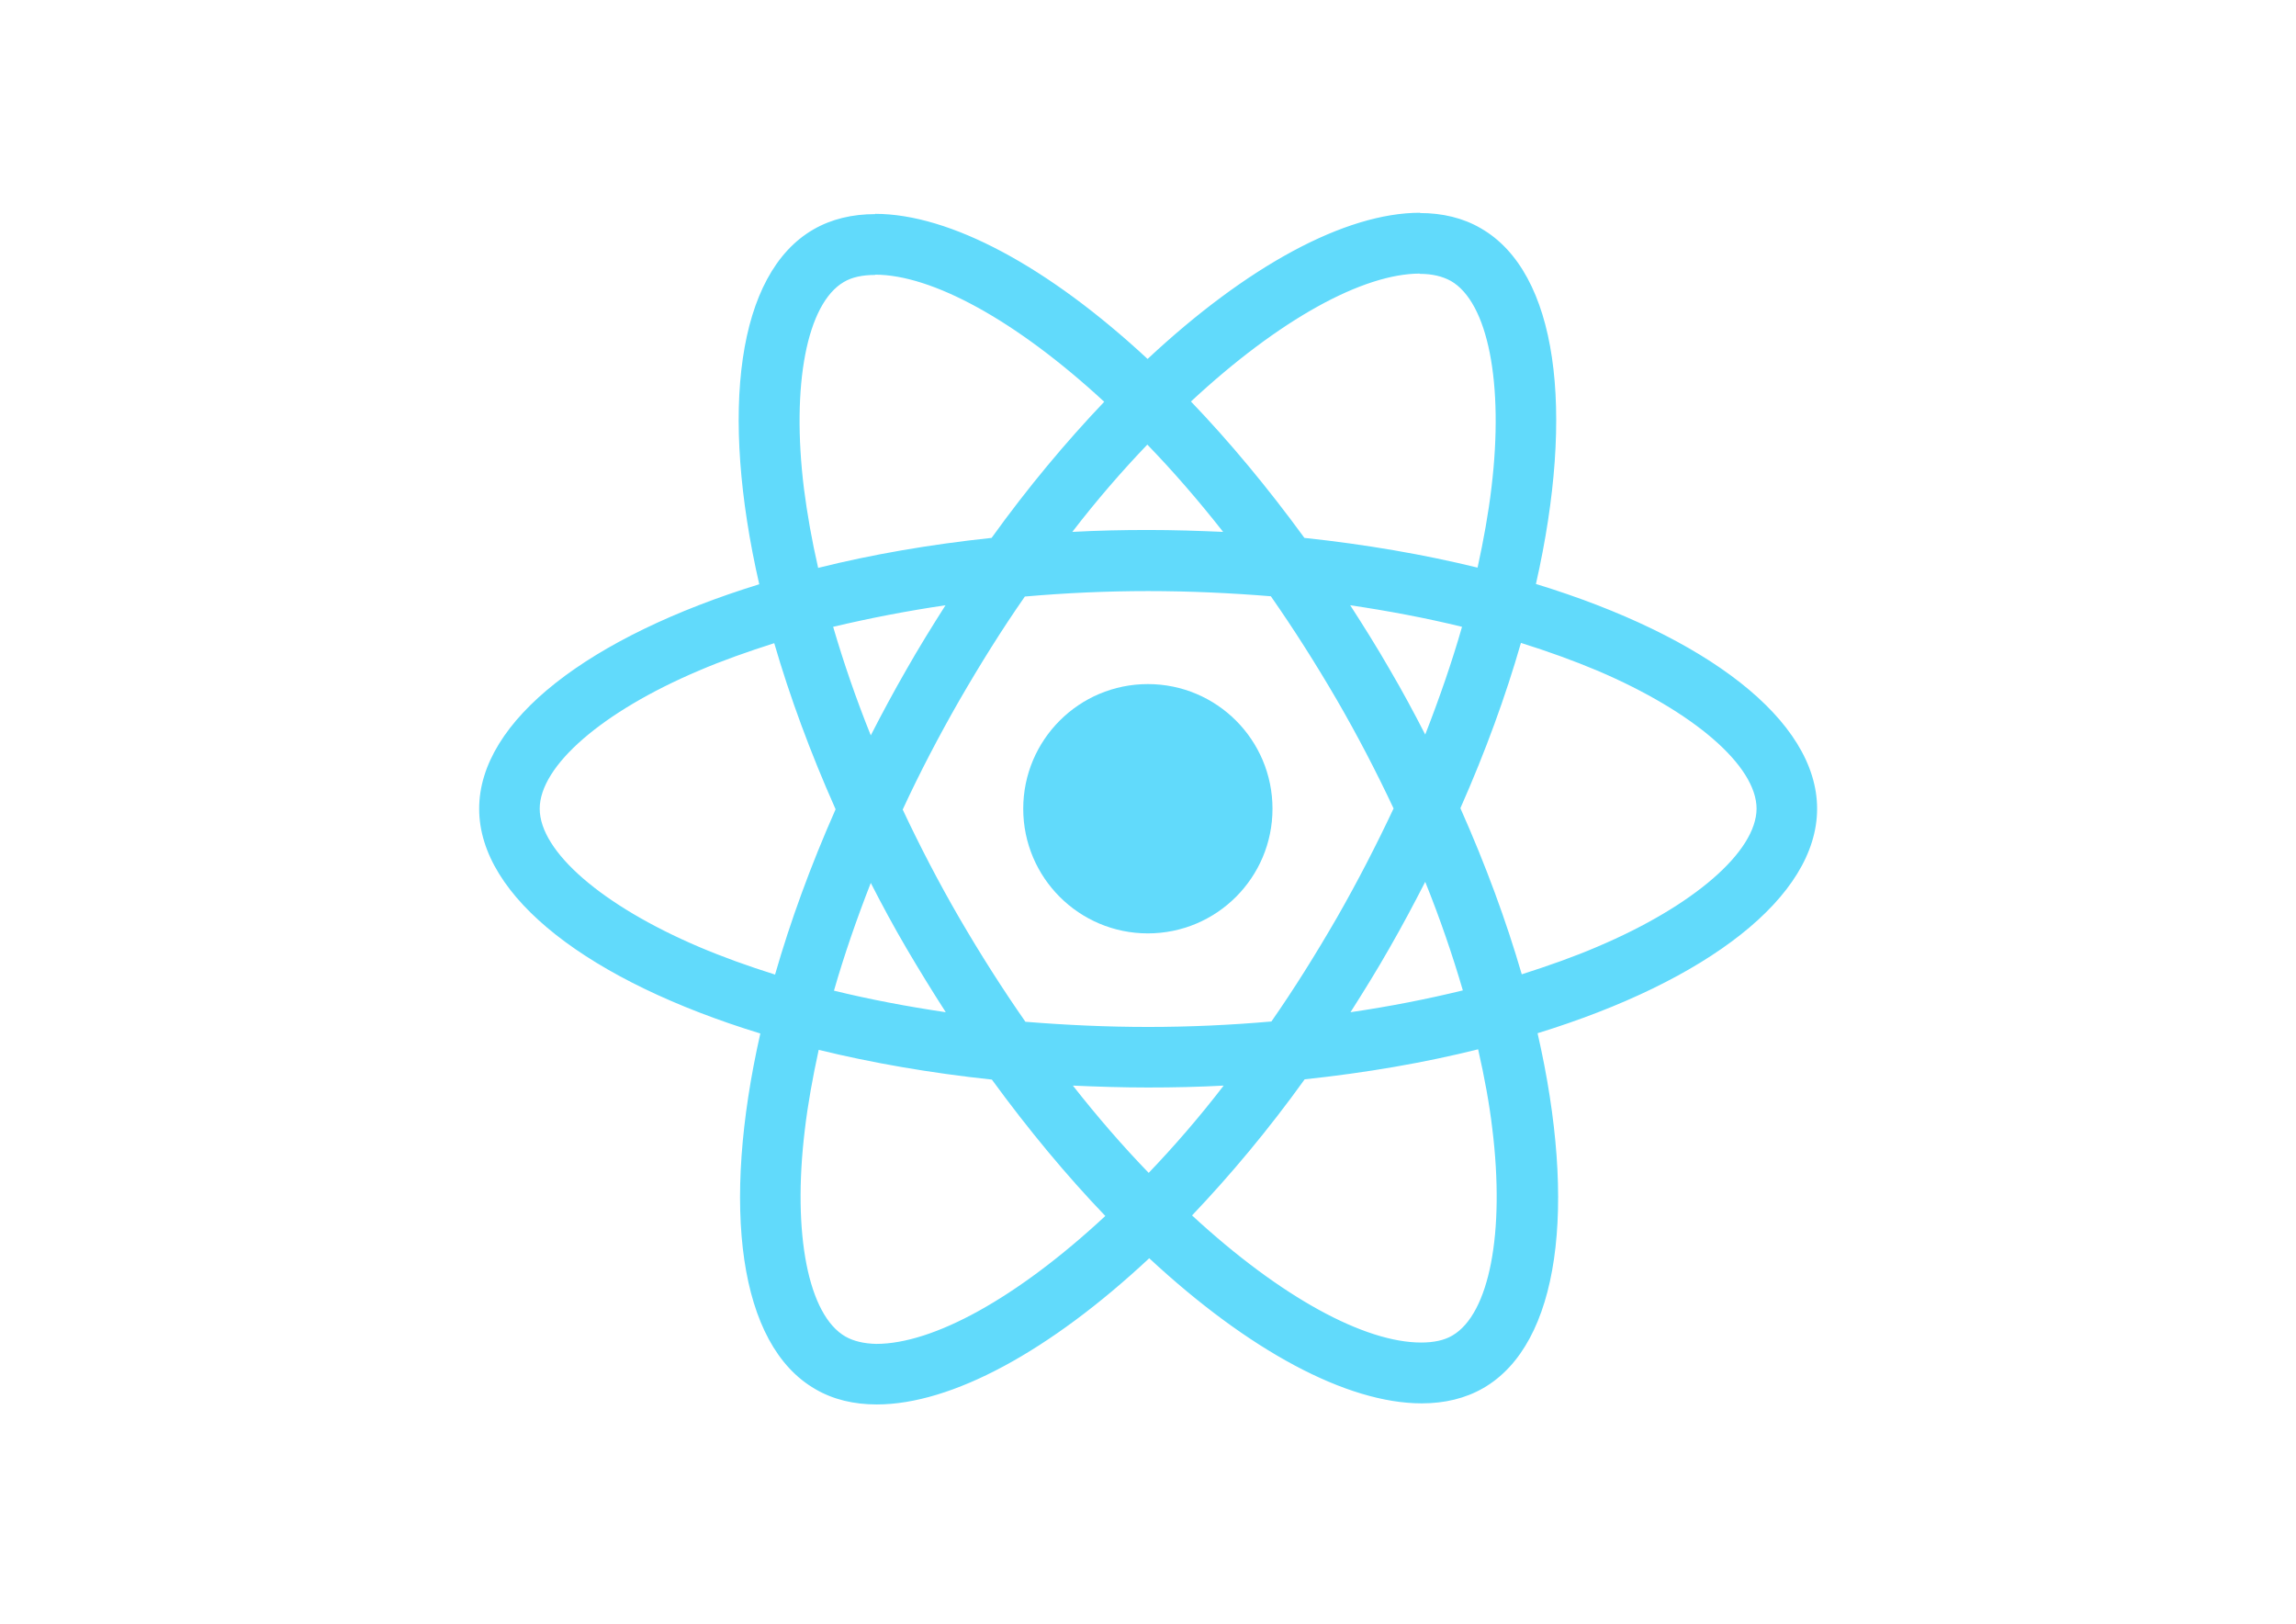
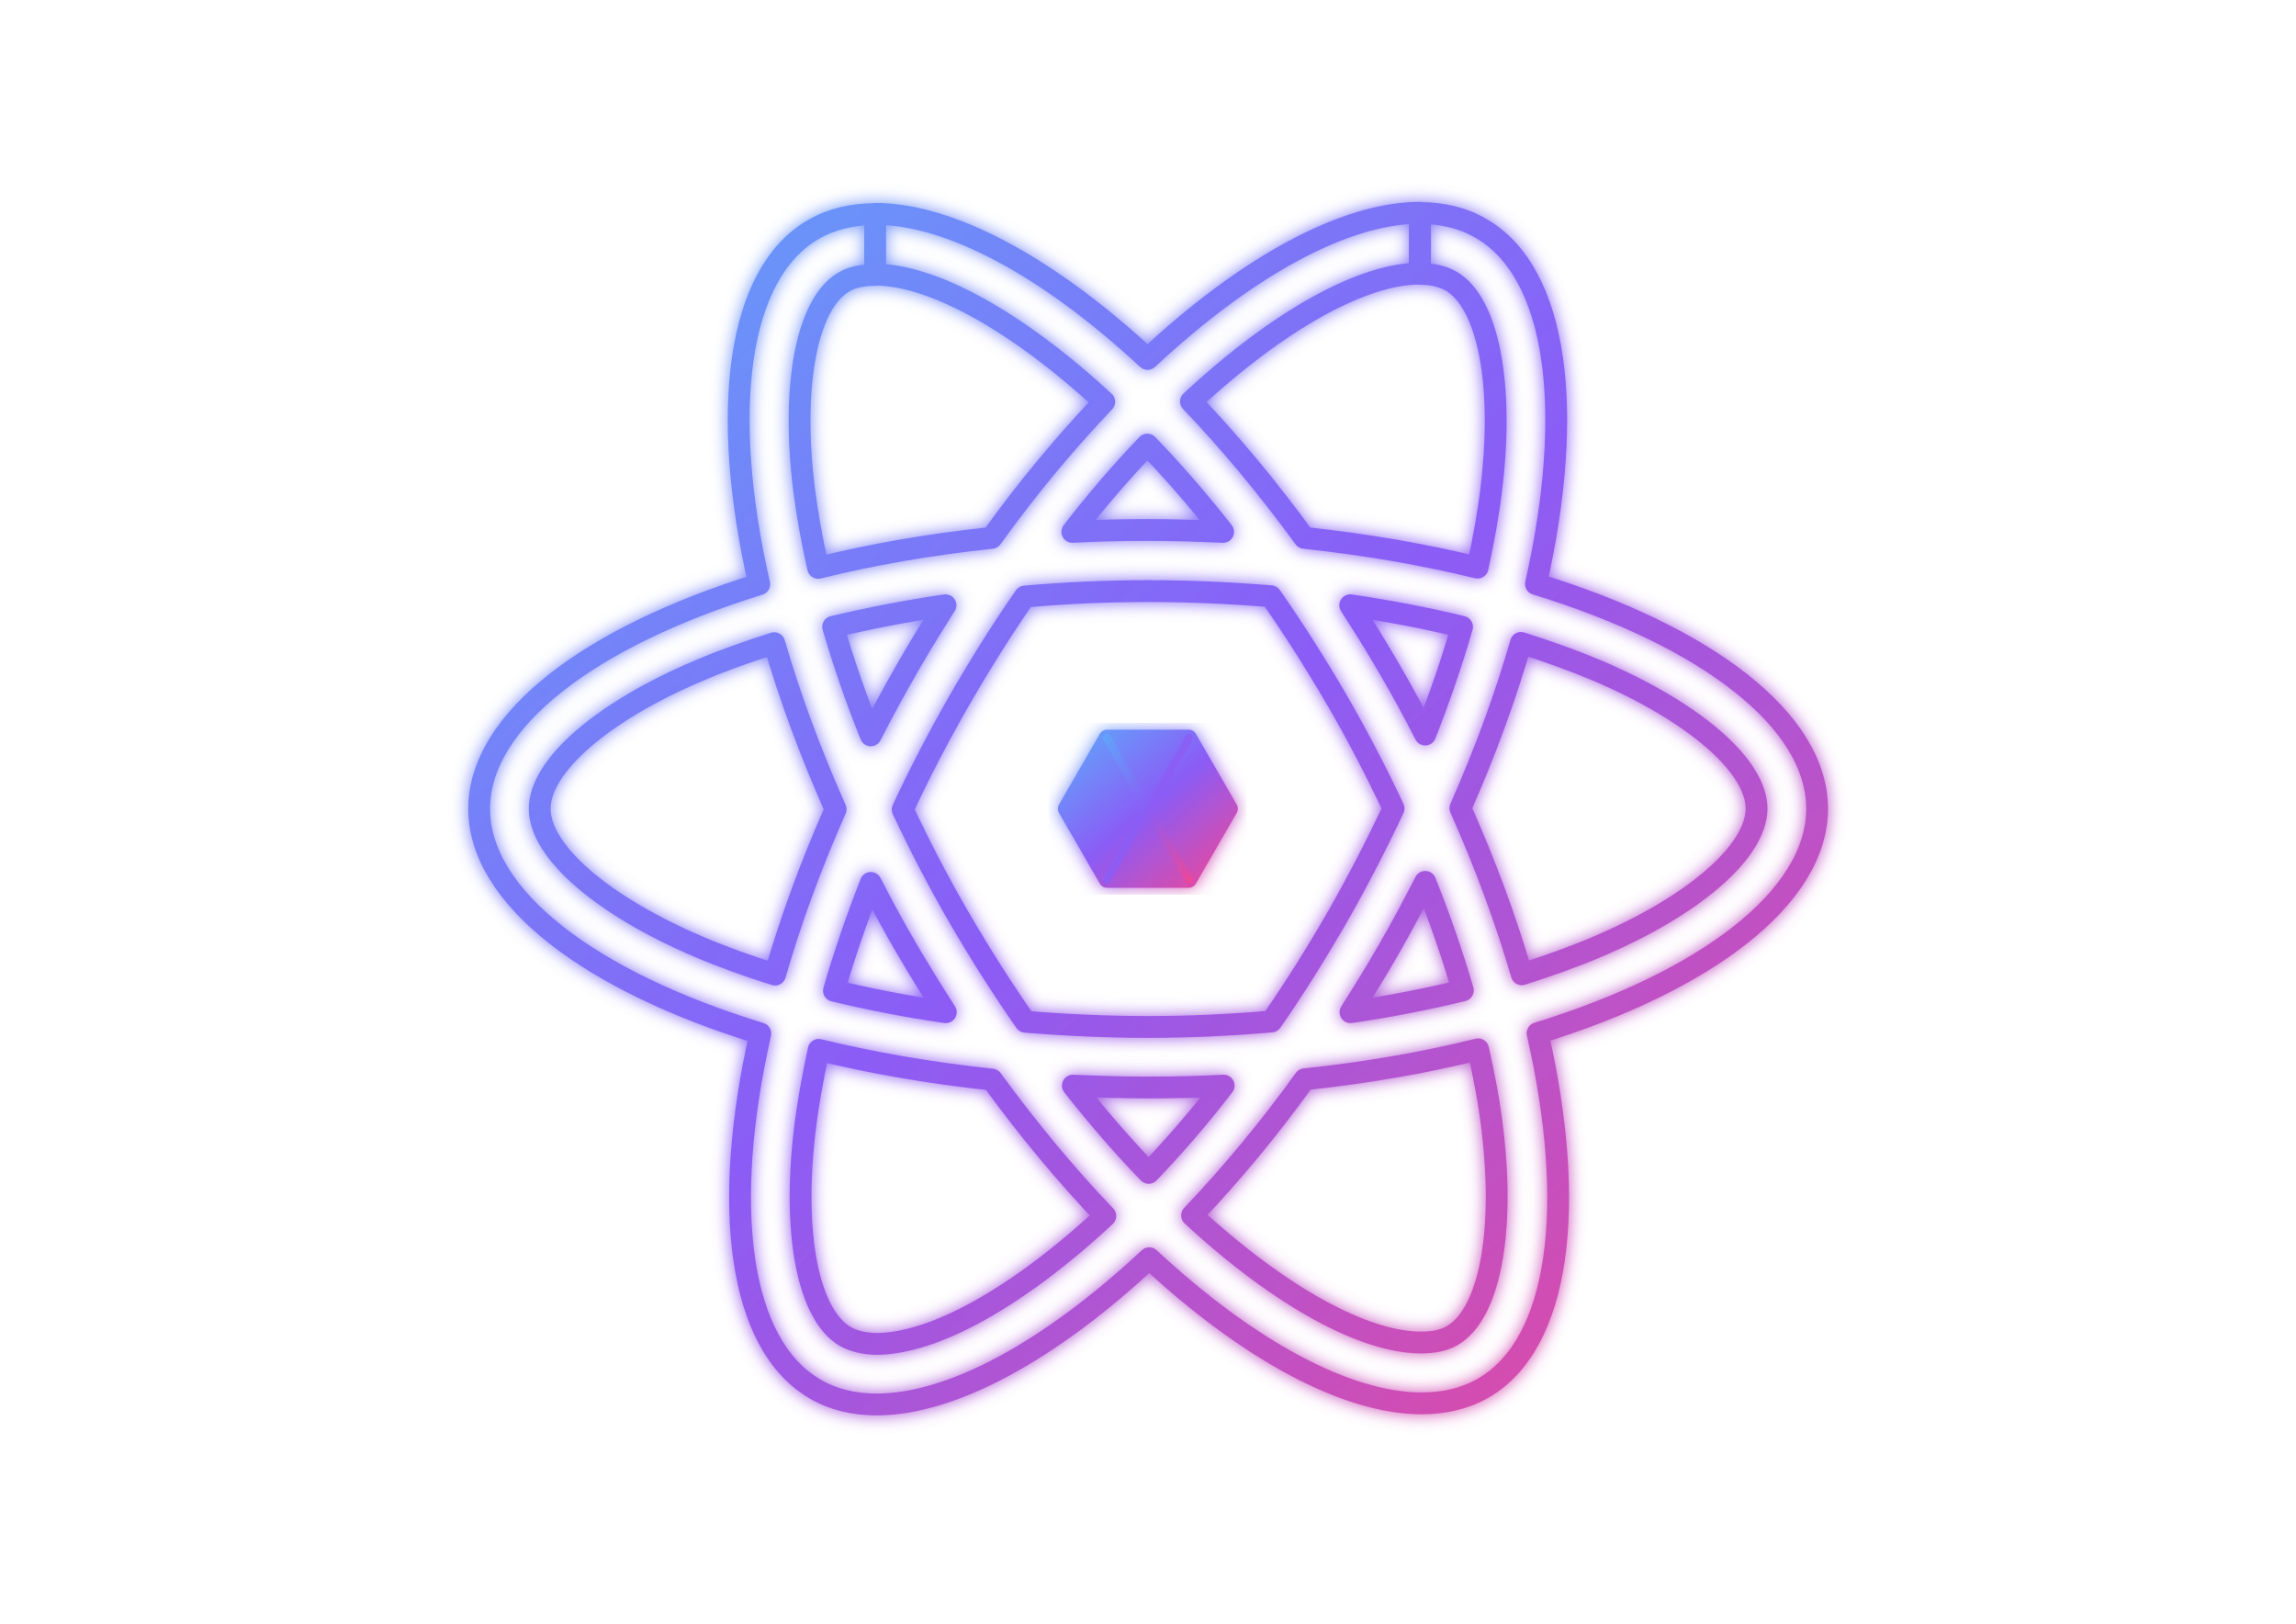
<svg xmlns="http://www.w3.org/2000/svg" viewBox="0 0 841.9 595.3">
-   <g fill="#61DAFB">
-     <path d="M666.3 296.5c0-32.5-40.7-63.3-103.1-82.4 14.4-63.6 8-114.2-20.2-130.4-6.5-3.8-14.1-5.6-22.4-5.6v22.3c4.6 0 8.3.9 11.4 2.6 13.6 7.8 19.5 37.5 14.9 75.7-1.1 9.4-2.9 19.3-5.1 29.4-19.6-4.8-41-8.5-63.5-10.9-13.5-18.5-27.5-35.3-41.6-50 32.6-30.3 63.2-46.9 84-46.9V78c-27.5 0-63.5 19.6-99.9 53.6-36.4-33.8-72.4-53.2-99.9-53.2v22.3c20.7 0 51.4 16.5 84 46.6-14 14.7-28 31.4-41.3 49.9-22.6 2.4-44 6.1-63.6 11-2.3-10-4-19.7-5.2-29-4.7-38.2 1.1-67.9 14.6-75.8 3-1.8 6.9-2.6 11.5-2.6V78.5c-8.4 0-16 1.8-22.6 5.6-28.1 16.2-34.4 66.7-19.9 130.1-62.2 19.2-102.7 49.9-102.7 82.3 0 32.5 40.7 63.3 103.1 82.4-14.4 63.6-8 114.2 20.2 130.4 6.5 3.8 14.1 5.6 22.5 5.6 27.5 0 63.5-19.6 99.9-53.6 36.4 33.8 72.4 53.2 99.9 53.2 8.4 0 16-1.8 22.6-5.6 28.1-16.2 34.4-66.7 19.9-130.1 62-19.1 102.5-49.9 102.5-82.3zm-130.2-66.7c-3.7 12.9-8.3 26.2-13.5 39.5-4.1-8-8.4-16-13.1-24-4.6-8-9.5-15.8-14.4-23.4 14.2 2.1 27.9 4.7 41 7.9zm-45.8 106.5c-7.8 13.5-15.8 26.3-24.1 38.2-14.9 1.3-30 2-45.2 2-15.1 0-30.2-.7-45-1.9-8.3-11.9-16.4-24.6-24.2-38-7.6-13.1-14.5-26.4-20.8-39.8 6.2-13.4 13.2-26.8 20.7-39.9 7.8-13.5 15.8-26.3 24.1-38.2 14.9-1.3 30-2 45.2-2 15.1 0 30.2.7 45 1.9 8.3 11.9 16.4 24.6 24.2 38 7.6 13.1 14.5 26.4 20.8 39.8-6.3 13.4-13.2 26.8-20.7 39.9zm32.3-13c5.4 13.4 10 26.8 13.8 39.8-13.1 3.2-26.9 5.9-41.2 8 4.9-7.7 9.8-15.6 14.4-23.7 4.6-8 8.9-16.1 13-24.1zM421.2 430c-9.3-9.6-18.6-20.3-27.8-32 9 .4 18.2.7 27.5.7 9.4 0 18.7-.2 27.8-.7-9 11.7-18.3 22.4-27.5 32zm-74.4-58.9c-14.2-2.1-27.9-4.7-41-7.9 3.7-12.9 8.3-26.2 13.5-39.5 4.1 8 8.4 16 13.1 24 4.7 8 9.5 15.8 14.4 23.4zM420.7 163c9.3 9.6 18.6 20.3 27.8 32-9-.4-18.2-.7-27.5-.7-9.4 0-18.7.2-27.8.7 9-11.7 18.3-22.4 27.5-32zm-74 58.9c-4.9 7.7-9.8 15.6-14.4 23.7-4.6 8-8.9 16-13 24-5.4-13.4-10-26.8-13.8-39.8 13.1-3.1 26.9-5.8 41.2-7.9zm-90.5 125.2c-35.4-15.1-58.3-34.9-58.3-50.6 0-15.7 22.9-35.6 58.3-50.6 8.6-3.7 18-7 27.7-10.1 5.7 19.6 13.2 40 22.5 60.9-9.2 20.8-16.6 41.1-22.2 60.6-9.9-3.1-19.3-6.5-28-10.2zM310 490c-13.6-7.8-19.5-37.5-14.9-75.7 1.1-9.4 2.9-19.3 5.1-29.4 19.6 4.8 41 8.5 63.5 10.9 13.5 18.5 27.5 35.3 41.6 50-32.6 30.3-63.2 46.9-84 46.9-4.5-.1-8.3-1-11.3-2.7zm237.2-76.2c4.7 38.2-1.1 67.9-14.6 75.8-3 1.8-6.9 2.6-11.5 2.6-20.7 0-51.4-16.5-84-46.6 14-14.7 28-31.4 41.3-49.9 22.6-2.4 44-6.1 63.6-11 2.3 10.1 4.1 19.8 5.2 29.1zm38.5-66.7c-8.6 3.7-18 7-27.7 10.1-5.7-19.6-13.2-40-22.5-60.9 9.2-20.8 16.6-41.1 22.2-60.6 9.9 3.1 19.3 6.5 28.1 10.2 35.4 15.1 58.3 34.9 58.3 50.6-.1 15.7-23 35.6-58.4 50.6zM320.8 78.4z" />
-     <circle cx="420.9" cy="296.5" r="45.7" />
-     <path d="M520.5 78.1z" />
+   <defs>
+     <linearGradient id="logoGradient" x1="0%" y1="0%" x2="100%" y2="100%">
+       <stop offset="0%" style="stop-color:#60A5FA;stop-opacity:1">
+         <animate attributeName="stop-color" values="#60A5FA;#8B5CF6;#EC4899;#60A5FA" dur="20s" repeatCount="indefinite" />
+       </stop>
+       <stop offset="50%" style="stop-color:#8B5CF6;stop-opacity:1">
+         <animate attributeName="stop-color" values="#8B5CF6;#EC4899;#60A5FA;#8B5CF6" dur="20s" repeatCount="indefinite" />
+       </stop>
+       <stop offset="100%" style="stop-color:#EC4899;stop-opacity:1">
+         <animate attributeName="stop-color" values="#EC4899;#60A5FA;#8B5CF6;#EC4899" dur="20s" repeatCount="indefinite" />
+       </stop>
+     </linearGradient>
+     <filter id="glow">
+       <feGaussianBlur stdDeviation="3" result="coloredBlur" />
+       <feMerge>
+         <feMergeNode in="coloredBlur" />
+         <feMergeNode in="SourceGraphic" />
+       </feMerge>
+     </filter>
+   </defs>
+   <g fill="none" stroke="url(#logoGradient)" stroke-width="8" filter="url(#glow)" stroke-linecap="round" stroke-linejoin="round">
+     <path d="M666.3 296.5c0-32.5-40.7-63.3-103.1-82.4 14.4-63.6 8-114.2-20.2-130.4-6.5-3.8-14.1-5.6-22.4-5.6v22.3c4.6 0 8.3.9 11.4 2.6 13.6 7.8 19.5 37.5 14.9 75.7-1.1 9.4-2.9 19.3-5.1 29.4-19.6-4.8-41-8.5-63.5-10.9-13.5-18.5-27.5-35.3-41.6-50 32.6-30.3 63.2-46.9 84-46.9V78c-27.5 0-63.5 19.6-99.9 53.6-36.4-33.8-72.4-53.2-99.9-53.2v22.3c20.7 0 51.4 16.5 84 46.6-14 14.7-28 31.4-41.3 49.9-22.6 2.4-44 6.1-63.6 11-2.3-10-4-19.7-5.2-29-4.7-38.2 1.1-67.9 14.6-75.8 3-1.8 6.9-2.6 11.5-2.6V78.5c-8.4 0-16 1.8-22.6 5.6-28.1 16.2-34.4 66.7-19.9 130.1-62.2 19.2-102.7 49.9-102.7 82.3 0 32.5 40.7 63.3 103.1 82.4-14.4 63.6-8 114.2 20.2 130.4 6.5 3.8 14.1 5.6 22.5 5.6 27.5 0 63.5-19.6 99.9-53.6 36.4 33.8 72.4 53.2 99.9 53.2 8.4 0 16-1.8 22.6-5.6 28.1-16.2 34.4-66.7 19.9-130.1 62-19.1 102.5-49.9 102.5-82.3zm-130.2-66.7c-3.7 12.9-8.3 26.2-13.5 39.5-4.1-8-8.4-16-13.1-24-4.6-8-9.5-15.8-14.4-23.4 14.2 2.1 27.9 4.7 41 7.9zm-45.8 106.5c-7.8 13.5-15.8 26.3-24.1 38.2-14.9 1.3-30 2-45.2 2-15.1 0-30.2-.7-45-1.9-8.3-11.9-16.4-24.6-24.2-38-7.6-13.1-14.5-26.4-20.8-39.8 6.2-13.4 13.2-26.8 20.7-39.9 7.8-13.5 15.8-26.3 24.1-38.2 14.9-1.3 30-2 45.2-2 15.1 0 30.2.7 45 1.9 8.3 11.9 16.4 24.6 24.2 38 7.6 13.1 14.5 26.4 20.8 39.8-6.3 13.4-13.2 26.8-20.7 39.9zm32.3-13c5.4 13.4 10 26.8 13.8 39.8-13.1 3.2-26.9 5.9-41.2 8 4.9-7.7 9.8-15.6 14.4-23.7 4.6-8 8.9-16.1 13-24.1zM421.2 430c-9.3-9.6-18.6-20.3-27.8-32 9 .4 18.2.7 27.5.7 9.4 0 18.7-.2 27.8-.7-9 11.7-18.3 22.4-27.5 32zm-74.4-58.9c-14.2-2.1-27.9-4.7-41-7.9 3.7-12.9 8.3-26.2 13.5-39.5 4.1 8 8.4 16 13.1 24 4.7 8 9.5 15.8 14.4 23.4zM420.7 163c9.3 9.6 18.6 20.3 27.8 32-9-.4-18.2-.7-27.5-.7-9.4 0-18.7.2-27.8.7 9-11.7 18.3-22.4 27.5-32zm-74 58.9c-4.9 7.7-9.8 15.6-14.4 23.7-4.6 8-8.9 16-13 24-5.4-13.4-10-26.8-13.8-39.8 13.1-3.1 26.9-5.8 41.2-7.9zm-90.5 125.2c-35.4-15.1-58.3-34.9-58.3-50.6 0-15.7 22.9-35.6 58.3-50.6 8.6-3.7 18-7 27.7-10.1 5.7 19.6 13.2 40 22.5 60.9-9.2 20.8-16.6 41.1-22.2 60.6-9.9-3.1-19.3-6.5-28-10.2zM310 490c-13.6-7.8-19.5-37.5-14.9-75.7 1.1-9.4 2.9-19.3 5.1-29.4 19.6 4.8 41 8.5 63.5 10.9 13.5 18.5 27.5 35.3 41.6 50-32.6 30.3-63.2 46.9-84 46.9-4.5-.1-8.3-1-11.3-2.7zm237.2-76.2c4.7 38.2-1.1 67.9-14.6 75.8-3 1.8-6.9 2.6-11.5 2.6-20.7 0-51.4-16.5-84-46.6 14-14.7 28-31.4 41.3-49.9 22.6-2.4 44-6.1 63.6-11 2.3 10.1 4.1 19.8 5.2 29.1zm38.5-66.7c-8.6 3.7-18 7-27.7 10.1-5.7-19.6-13.2-40-22.5-60.9 9.2-20.8 16.6-41.1 22.2-60.6 9.9 3.1 19.3 6.5 28.1 10.2 35.4 15.1 58.3 34.9 58.3 50.6-.1 15.7-23 35.6-58.4 50.6z" fill="none" />
+   </g>
+   <g transform="translate(420.9, 296.5)">
+     <polygon points="30,0 15,25.98 -15,25.98 -30,0 -15,-25.98 15,-25.98" fill="url(#logoGradient)" stroke="url(#logoGradient)" stroke-width="6" filter="url(#glow)" stroke-linejoin="round" />
+     <line x1="30" y1="0" x2="-30" y2="0" stroke="url(#logoGradient)" stroke-width="3" opacity="0.8" stroke-linecap="round" />
+     <line x1="-15" y1="-25.98" x2="15" y2="25.98" stroke="url(#logoGradient)" stroke-width="3" opacity="0.8" stroke-linecap="round" />
+     <line x1="15" y1="-25.98" x2="-15" y2="25.98" stroke="url(#logoGradient)" stroke-width="3" opacity="0.8" stroke-linecap="round" />
  </g>
</svg>
